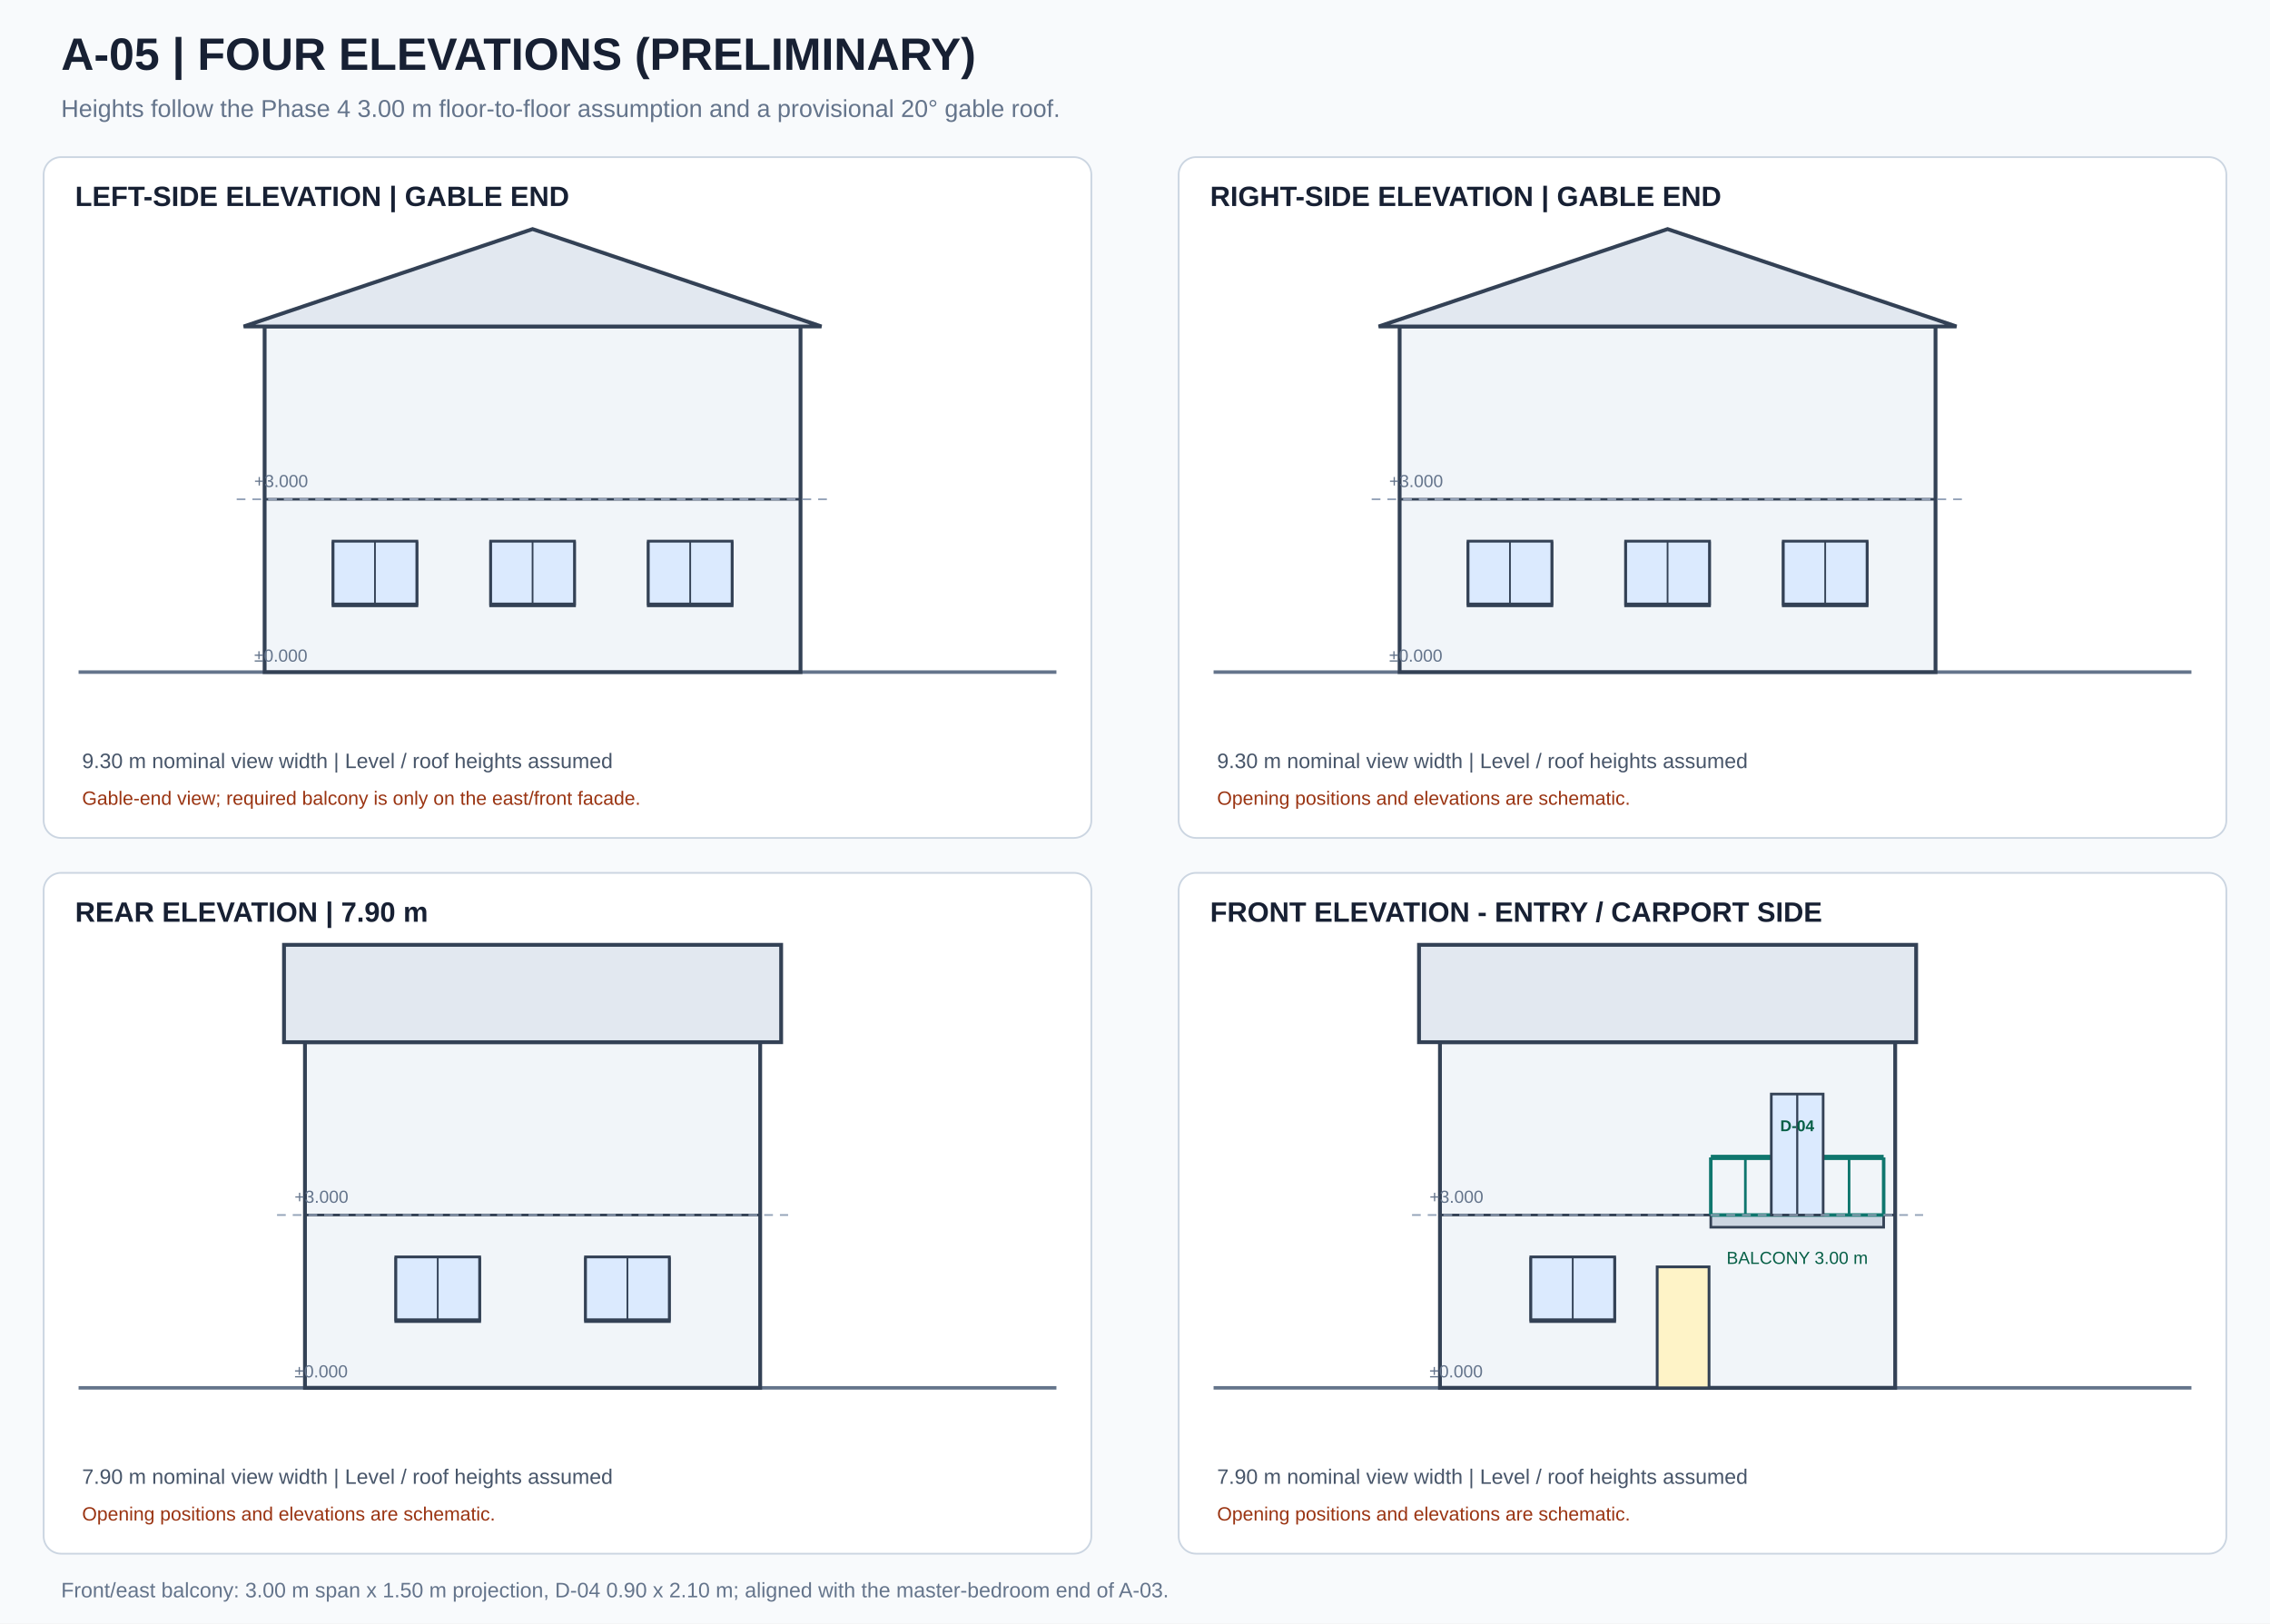
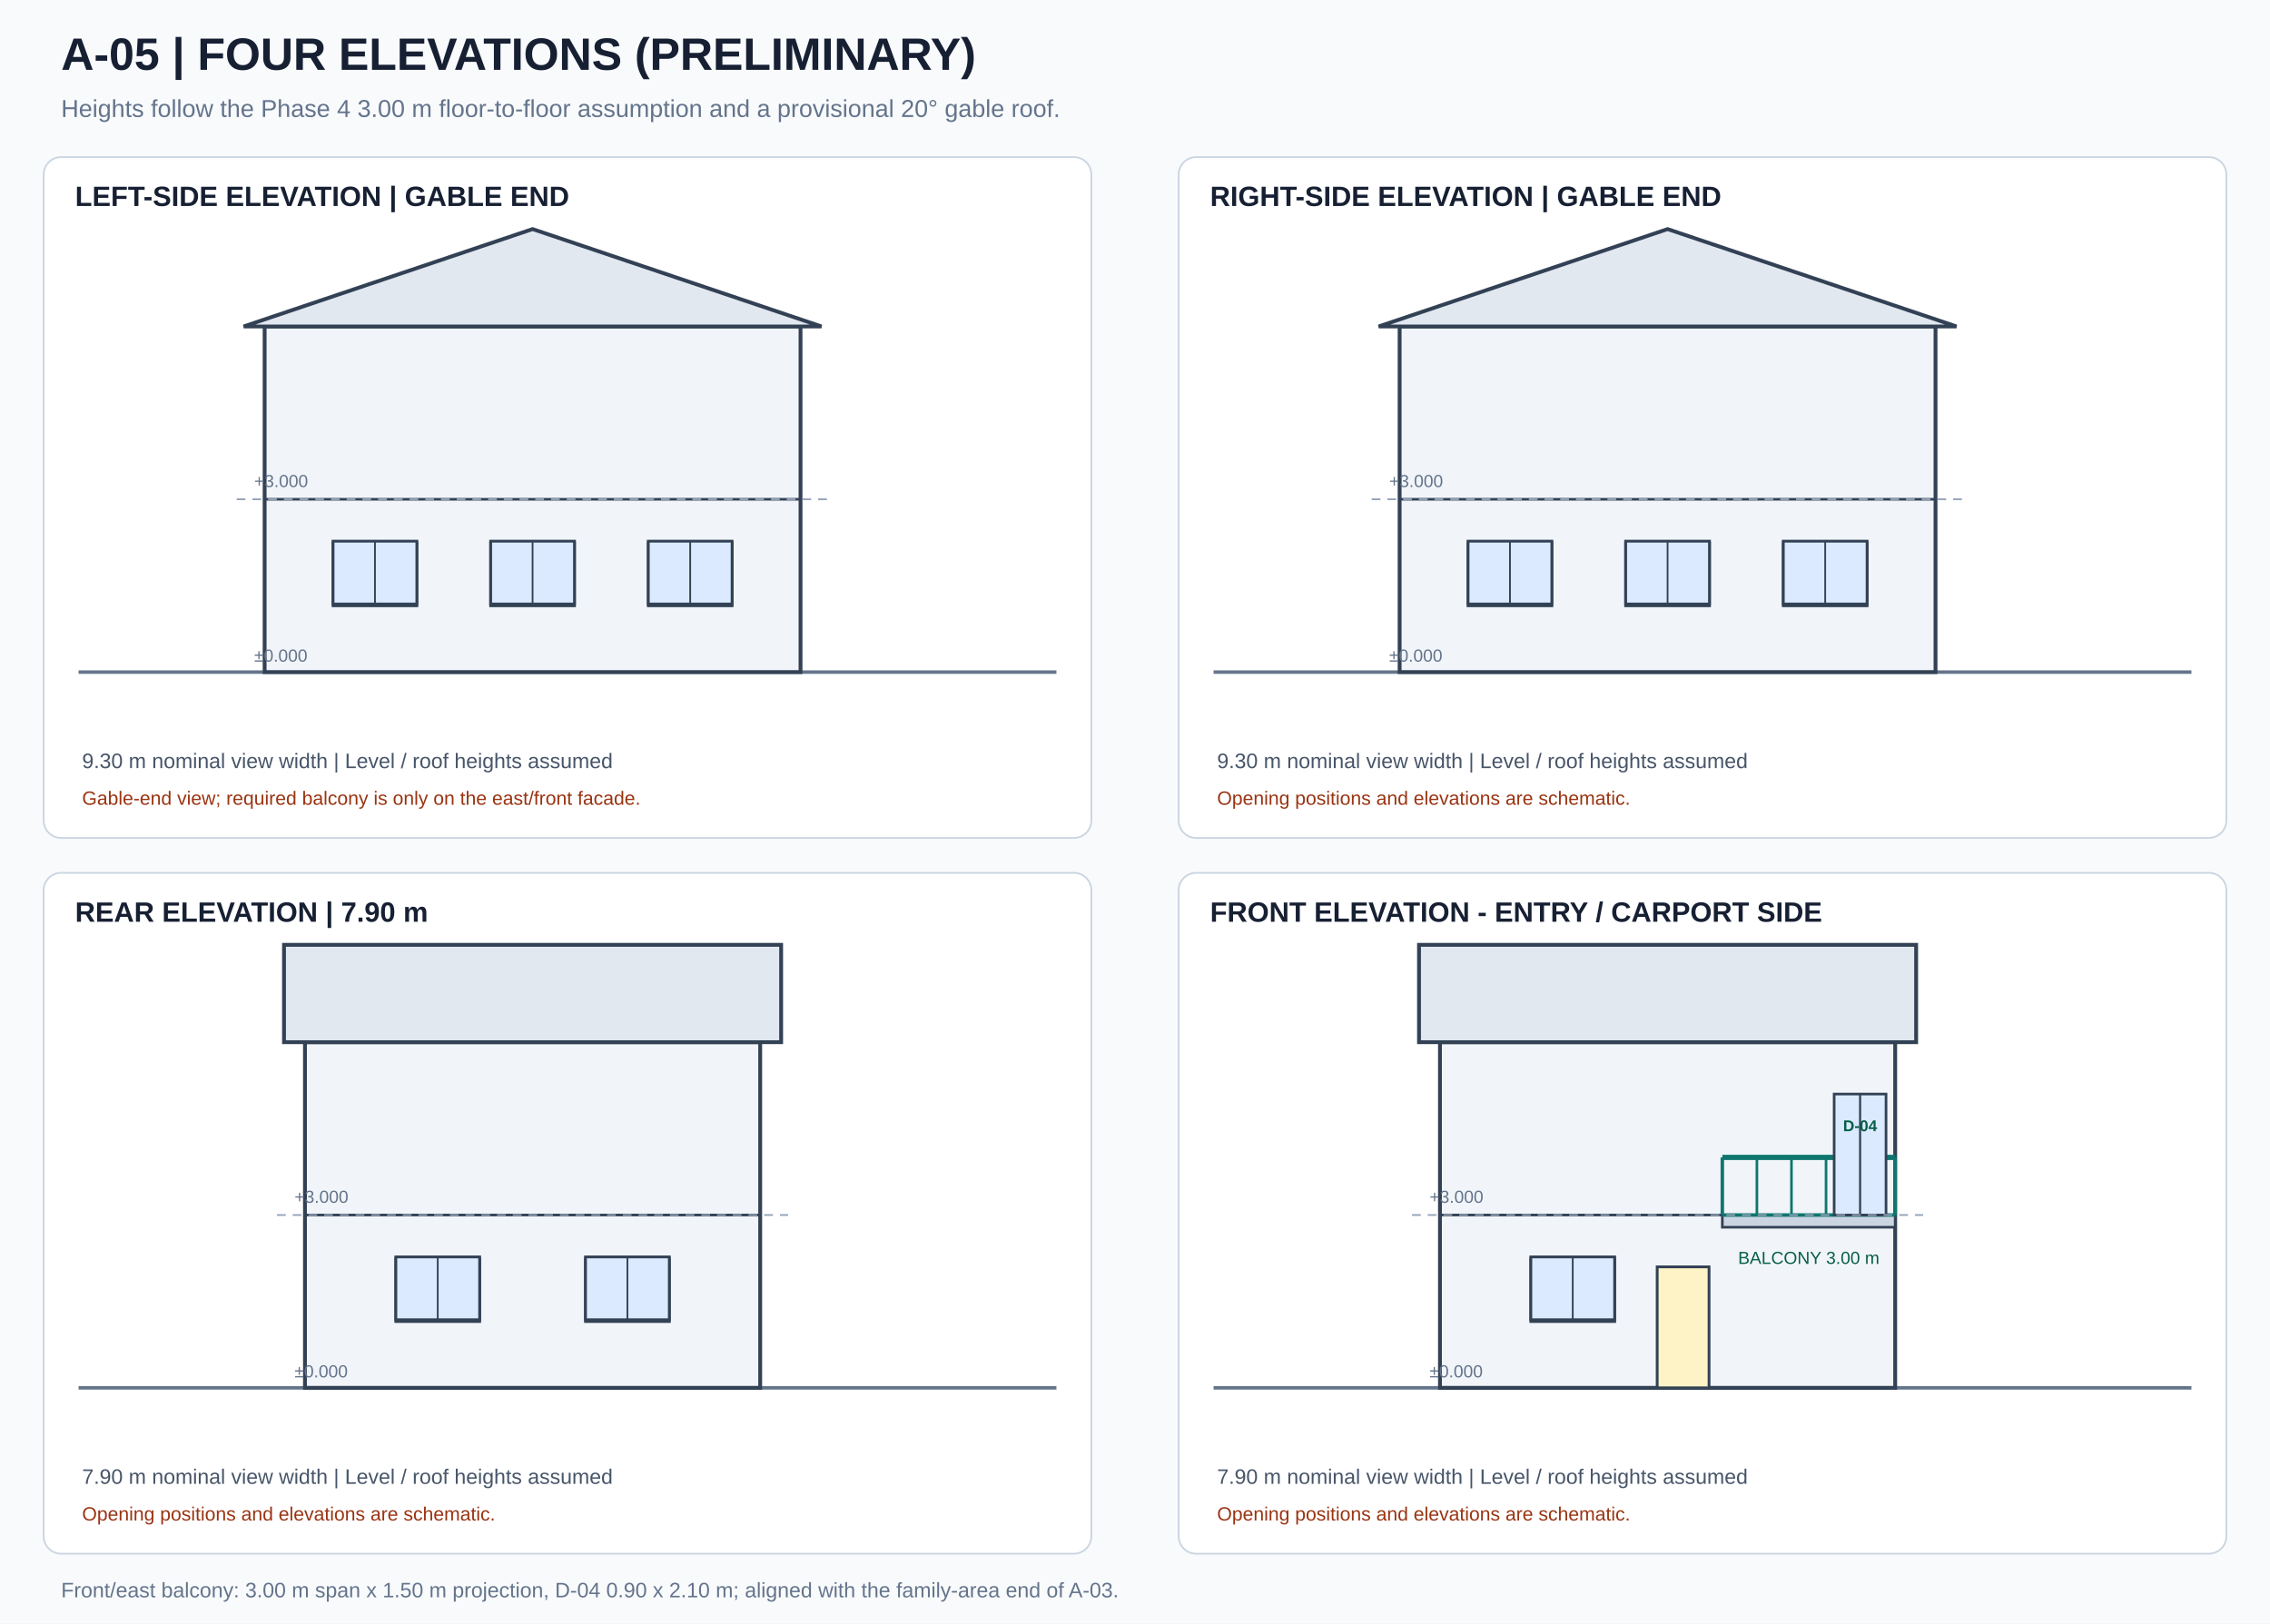
- <svg xmlns="http://www.w3.org/2000/svg" data-front-facade="east" data-balcony-width-m="3.00" data-balcony-projection-m="1.50" data-balcony-offset-m="0.20" width="1300" height="930" viewBox="0 0 1300 930" role="img" aria-labelledby="title desc">
+ <svg xmlns="http://www.w3.org/2000/svg" data-front-facade="east" data-balcony-width-m="3.00" data-balcony-projection-m="1.50" data-balcony-offset-m="4.90" width="1300" height="930" viewBox="0 0 1300 930" role="img" aria-labelledby="title desc">
  <style>text{font-family:Arial,Helvetica,sans-serif}.title{font-size:26px;font-weight:700;fill:#172033}.sub{font-size:14px;fill:#64748b}</style>
  <rect width="1300" height="930" fill="#f8fafc" />
  <text class="title" x="35" y="40">A-05 | FOUR ELEVATIONS (PRELIMINARY)</text>
  <text class="sub" x="35" y="67">Heights follow the Phase 4 3.00 m floor-to-floor assumption and a provisional 20° gable roof.</text>
  <g>
    <rect x="25" y="90" width="600" height="390" rx="10" fill="#ffffff" stroke="#cbd5e1" />
    <text x="43" y="118" font-size="16" font-weight="700" fill="#172033">LEFT-SIDE ELEVATION | GABLE END</text>
    <line x1="45" y1="385" x2="605" y2="385" stroke="#64748b" stroke-width="2" />
    <rect x="151.55" y="187" width="306.9" height="198" fill="#f1f5f9" stroke="#334155" stroke-width="2.2" />
    <line x1="151.55" y1="286" x2="458.45" y2="286" stroke="#334155" stroke-width="1.5" />
    <path d="M139.55 187 L305 131.23 L470.45 187 Z" fill="#e2e8f0" stroke="#334155" stroke-width="2.2" />
    <rect x="190.735" y="311" width="48" height="36" fill="#dbeafe" stroke="#334155" stroke-width="1.6" />
    <line x1="214.735" y1="311" x2="214.735" y2="347" stroke="#334155" />
    <rect x="190.735" y="310" width="48" height="36" fill="#dbeafe" stroke="#334155" stroke-width="1.6" />
    <line x1="214.735" y1="310" x2="214.735" y2="346" stroke="#334155" />
    <rect x="281" y="311" width="48" height="36" fill="#dbeafe" stroke="#334155" stroke-width="1.6" />
    <line x1="305" y1="311" x2="305" y2="347" stroke="#334155" />
    <rect x="281" y="310" width="48" height="36" fill="#dbeafe" stroke="#334155" stroke-width="1.6" />
    <line x1="305" y1="310" x2="305" y2="346" stroke="#334155" />
    <rect x="371.265" y="311" width="48" height="36" fill="#dbeafe" stroke="#334155" stroke-width="1.6" />
    <line x1="395.265" y1="311" x2="395.265" y2="347" stroke="#334155" />
    <rect x="371.265" y="310" width="48" height="36" fill="#dbeafe" stroke="#334155" stroke-width="1.6" />
    <line x1="395.265" y1="310" x2="395.265" y2="346" stroke="#334155" />
    <line x1="135.55" y1="286" x2="474.45" y2="286" stroke="#94a3b8" stroke-dasharray="5 4" />
    <text x="145.55" y="279" font-size="10" fill="#64748b">+3.000</text>
    <text x="145.55" y="379" font-size="10" fill="#64748b">±0.000</text>
    <text x="47" y="440" font-size="12" fill="#475569">9.30 m nominal view width | Level / roof heights assumed</text>
    <text x="47" y="461" font-size="11" fill="#9a3412">Gable-end view; required balcony is only on the east/front facade.</text>
  </g>
  <g>
    <rect x="675" y="90" width="600" height="390" rx="10" fill="#ffffff" stroke="#cbd5e1" />
    <text x="693" y="118" font-size="16" font-weight="700" fill="#172033">RIGHT-SIDE ELEVATION | GABLE END</text>
    <line x1="695" y1="385" x2="1255" y2="385" stroke="#64748b" stroke-width="2" />
    <rect x="801.55" y="187" width="306.9" height="198" fill="#f1f5f9" stroke="#334155" stroke-width="2.2" />
    <line x1="801.55" y1="286" x2="1108.45" y2="286" stroke="#334155" stroke-width="1.5" />
    <path d="M789.55 187 L955 131.23 L1120.45 187 Z" fill="#e2e8f0" stroke="#334155" stroke-width="2.2" />
    <rect x="840.735" y="311" width="48" height="36" fill="#dbeafe" stroke="#334155" stroke-width="1.6" />
    <line x1="864.735" y1="311" x2="864.735" y2="347" stroke="#334155" />
    <rect x="840.735" y="310" width="48" height="36" fill="#dbeafe" stroke="#334155" stroke-width="1.6" />
    <line x1="864.735" y1="310" x2="864.735" y2="346" stroke="#334155" />
    <rect x="931" y="311" width="48" height="36" fill="#dbeafe" stroke="#334155" stroke-width="1.6" />
    <line x1="955" y1="311" x2="955" y2="347" stroke="#334155" />
    <rect x="931" y="310" width="48" height="36" fill="#dbeafe" stroke="#334155" stroke-width="1.6" />
    <line x1="955" y1="310" x2="955" y2="346" stroke="#334155" />
    <rect x="1021.265" y="311" width="48" height="36" fill="#dbeafe" stroke="#334155" stroke-width="1.6" />
    <line x1="1045.265" y1="311" x2="1045.265" y2="347" stroke="#334155" />
    <rect x="1021.265" y="310" width="48" height="36" fill="#dbeafe" stroke="#334155" stroke-width="1.6" />
    <line x1="1045.265" y1="310" x2="1045.265" y2="346" stroke="#334155" />
    <line x1="785.55" y1="286" x2="1124.45" y2="286" stroke="#94a3b8" stroke-dasharray="5 4" />
    <text x="795.55" y="279" font-size="10" fill="#64748b">+3.000</text>
    <text x="795.55" y="379" font-size="10" fill="#64748b">±0.000</text>
    <text x="697" y="440" font-size="12" fill="#475569">9.30 m nominal view width | Level / roof heights assumed</text>
    <text x="697" y="461" font-size="11" fill="#9a3412">Opening positions and elevations are schematic.</text>
  </g>
  <g>
    <rect x="25" y="500" width="600" height="390" rx="10" fill="#ffffff" stroke="#cbd5e1" />
    <text x="43" y="528" font-size="16" font-weight="700" fill="#172033">REAR ELEVATION | 7.90 m</text>
    <line x1="45" y1="795" x2="605" y2="795" stroke="#64748b" stroke-width="2" />
    <rect x="174.65" y="597" width="260.7" height="198" fill="#f1f5f9" stroke="#334155" stroke-width="2.2" />
    <line x1="174.65" y1="696" x2="435.35" y2="696" stroke="#334155" stroke-width="1.5" />
    <rect x="162.65" y="541.23" width="284.7" height="55.77" fill="#e2e8f0" stroke="#334155" stroke-width="2.2" />
    <line x1="162.65" y1="597" x2="447.35" y2="597" stroke="#334155" stroke-width="2" />
    <rect x="226.688" y="721" width="48" height="36" fill="#dbeafe" stroke="#334155" stroke-width="1.6" />
    <line x1="250.688" y1="721" x2="250.688" y2="757" stroke="#334155" />
    <rect x="226.688" y="720" width="48" height="36" fill="#dbeafe" stroke="#334155" stroke-width="1.6" />
    <line x1="250.688" y1="720" x2="250.688" y2="756" stroke="#334155" />
    <rect x="335.312" y="721" width="48" height="36" fill="#dbeafe" stroke="#334155" stroke-width="1.6" />
    <line x1="359.312" y1="721" x2="359.312" y2="757" stroke="#334155" />
    <rect x="335.312" y="720" width="48" height="36" fill="#dbeafe" stroke="#334155" stroke-width="1.6" />
    <line x1="359.312" y1="720" x2="359.312" y2="756" stroke="#334155" />
    <line x1="158.65" y1="696" x2="451.35" y2="696" stroke="#94a3b8" stroke-dasharray="5 4" />
    <text x="168.65" y="689" font-size="10" fill="#64748b">+3.000</text>
    <text x="168.65" y="789" font-size="10" fill="#64748b">±0.000</text>
    <text x="47" y="850" font-size="12" fill="#475569">7.90 m nominal view width | Level / roof heights assumed</text>
    <text x="47" y="871" font-size="11" fill="#9a3412">Opening positions and elevations are schematic.</text>
  </g>
  <g>
    <rect x="675" y="500" width="600" height="390" rx="10" fill="#ffffff" stroke="#cbd5e1" />
    <text x="693" y="528" font-size="16" font-weight="700" fill="#172033">FRONT ELEVATION - ENTRY / CARPORT SIDE</text>
    <line x1="695" y1="795" x2="1255" y2="795" stroke="#64748b" stroke-width="2" />
    <rect x="824.65" y="597" width="260.7" height="198" fill="#f1f5f9" stroke="#334155" stroke-width="2.2" />
    <line x1="824.65" y1="696" x2="1085.35" y2="696" stroke="#334155" stroke-width="1.5" />
    <rect x="812.65" y="541.23" width="284.7" height="55.77" fill="#e2e8f0" stroke="#334155" stroke-width="2.2" />
    <line x1="812.65" y1="597" x2="1097.35" y2="597" stroke="#334155" stroke-width="2" />
    <rect x="876.688" y="721" width="48" height="36" fill="#dbeafe" stroke="#334155" stroke-width="1.6" />
    <line x1="900.688" y1="721" x2="900.688" y2="757" stroke="#334155" />
    <rect x="876.688" y="720" width="48" height="36" fill="#dbeafe" stroke="#334155" stroke-width="1.6" />
    <line x1="900.688" y1="720" x2="900.688" y2="756" stroke="#334155" />
    <rect x="949.05" y="725.7" width="29.7" height="69.3" fill="#fef3c7" stroke="#334155" stroke-width="1.6" />
-     <g id="front-balcony-elevation" data-span-m="3.00" data-projection-m="1.50" data-offset-m="0.20">
+     <g id="front-balcony-elevation" data-span-m="3.00" data-projection-m="1.50" data-offset-m="4.90" transform="translate(6.6,0)">
      <rect x="979.75" y="696" width="99" height="7" fill="#cbd5e1" stroke="#334155" stroke-width="1.5" />
      <line x1="979.75" y1="663" x2="1078.75" y2="663" stroke="#0f766e" stroke-width="3" />
      <line x1="979.75" y1="663" x2="979.75" y2="696" stroke="#0f766e" stroke-width="2" />
      <line x1="999.55" y1="663" x2="999.55" y2="696" stroke="#0f766e" stroke-width="1.5" />
      <line x1="1019.35" y1="663" x2="1019.35" y2="696" stroke="#0f766e" stroke-width="1.5" />
      <line x1="1039.15" y1="663" x2="1039.15" y2="696" stroke="#0f766e" stroke-width="1.5" />
      <line x1="1058.95" y1="663" x2="1058.95" y2="696" stroke="#0f766e" stroke-width="1.5" />
      <line x1="1078.75" y1="663" x2="1078.75" y2="696" stroke="#0f766e" stroke-width="2" />
      <line x1="979.75" y1="696" x2="1078.75" y2="696" stroke="#0f766e" stroke-width="2" />
-       <rect x="1014.4" y="626.7" width="29.7" height="69.3" fill="#dbeafe" stroke="#334155" stroke-width="1.5" />
-       <line x1="1029.25" y1="626.7" x2="1029.25" y2="696" stroke="#334155" stroke-width="1.2" />
-       <text x="1029.25" y="648" text-anchor="middle" font-size="9" font-weight="700" fill="#065f46">D-04</text>
+       <g transform="translate(29.4,0)">
+         <rect x="1014.4" y="626.7" width="29.7" height="69.3" fill="#dbeafe" stroke="#334155" stroke-width="1.5" />
+         <line x1="1029.25" y1="626.7" x2="1029.25" y2="696" stroke="#334155" stroke-width="1.2" />
+         <text x="1029.25" y="648" text-anchor="middle" font-size="9" font-weight="700" fill="#065f46">D-04</text>
+       </g>
      <text x="1029.25" y="724" text-anchor="middle" font-size="10" fill="#065f46">BALCONY 3.00 m</text>
    </g>
    <line x1="808.65" y1="696" x2="1101.35" y2="696" stroke="#94a3b8" stroke-dasharray="5 4" />
    <text x="818.65" y="689" font-size="10" fill="#64748b">+3.000</text>
    <text x="818.65" y="789" font-size="10" fill="#64748b">±0.000</text>
    <text x="697" y="850" font-size="12" fill="#475569">7.90 m nominal view width | Level / roof heights assumed</text>
    <text x="697" y="871" font-size="11" fill="#9a3412">Opening positions and elevations are schematic.</text>
  </g>
-   <text x="35" y="915" font-size="12" fill="#64748b">Front/east balcony: 3.00 m span x 1.50 m projection, D-04 0.90 x 2.10 m; aligned with the master-bedroom end of A-03.</text>
+   <text x="35" y="915" font-size="12" fill="#64748b">Front/east balcony: 3.00 m span x 1.50 m projection, D-04 0.90 x 2.10 m; aligned with the family-area end of A-03.</text>
</svg>
